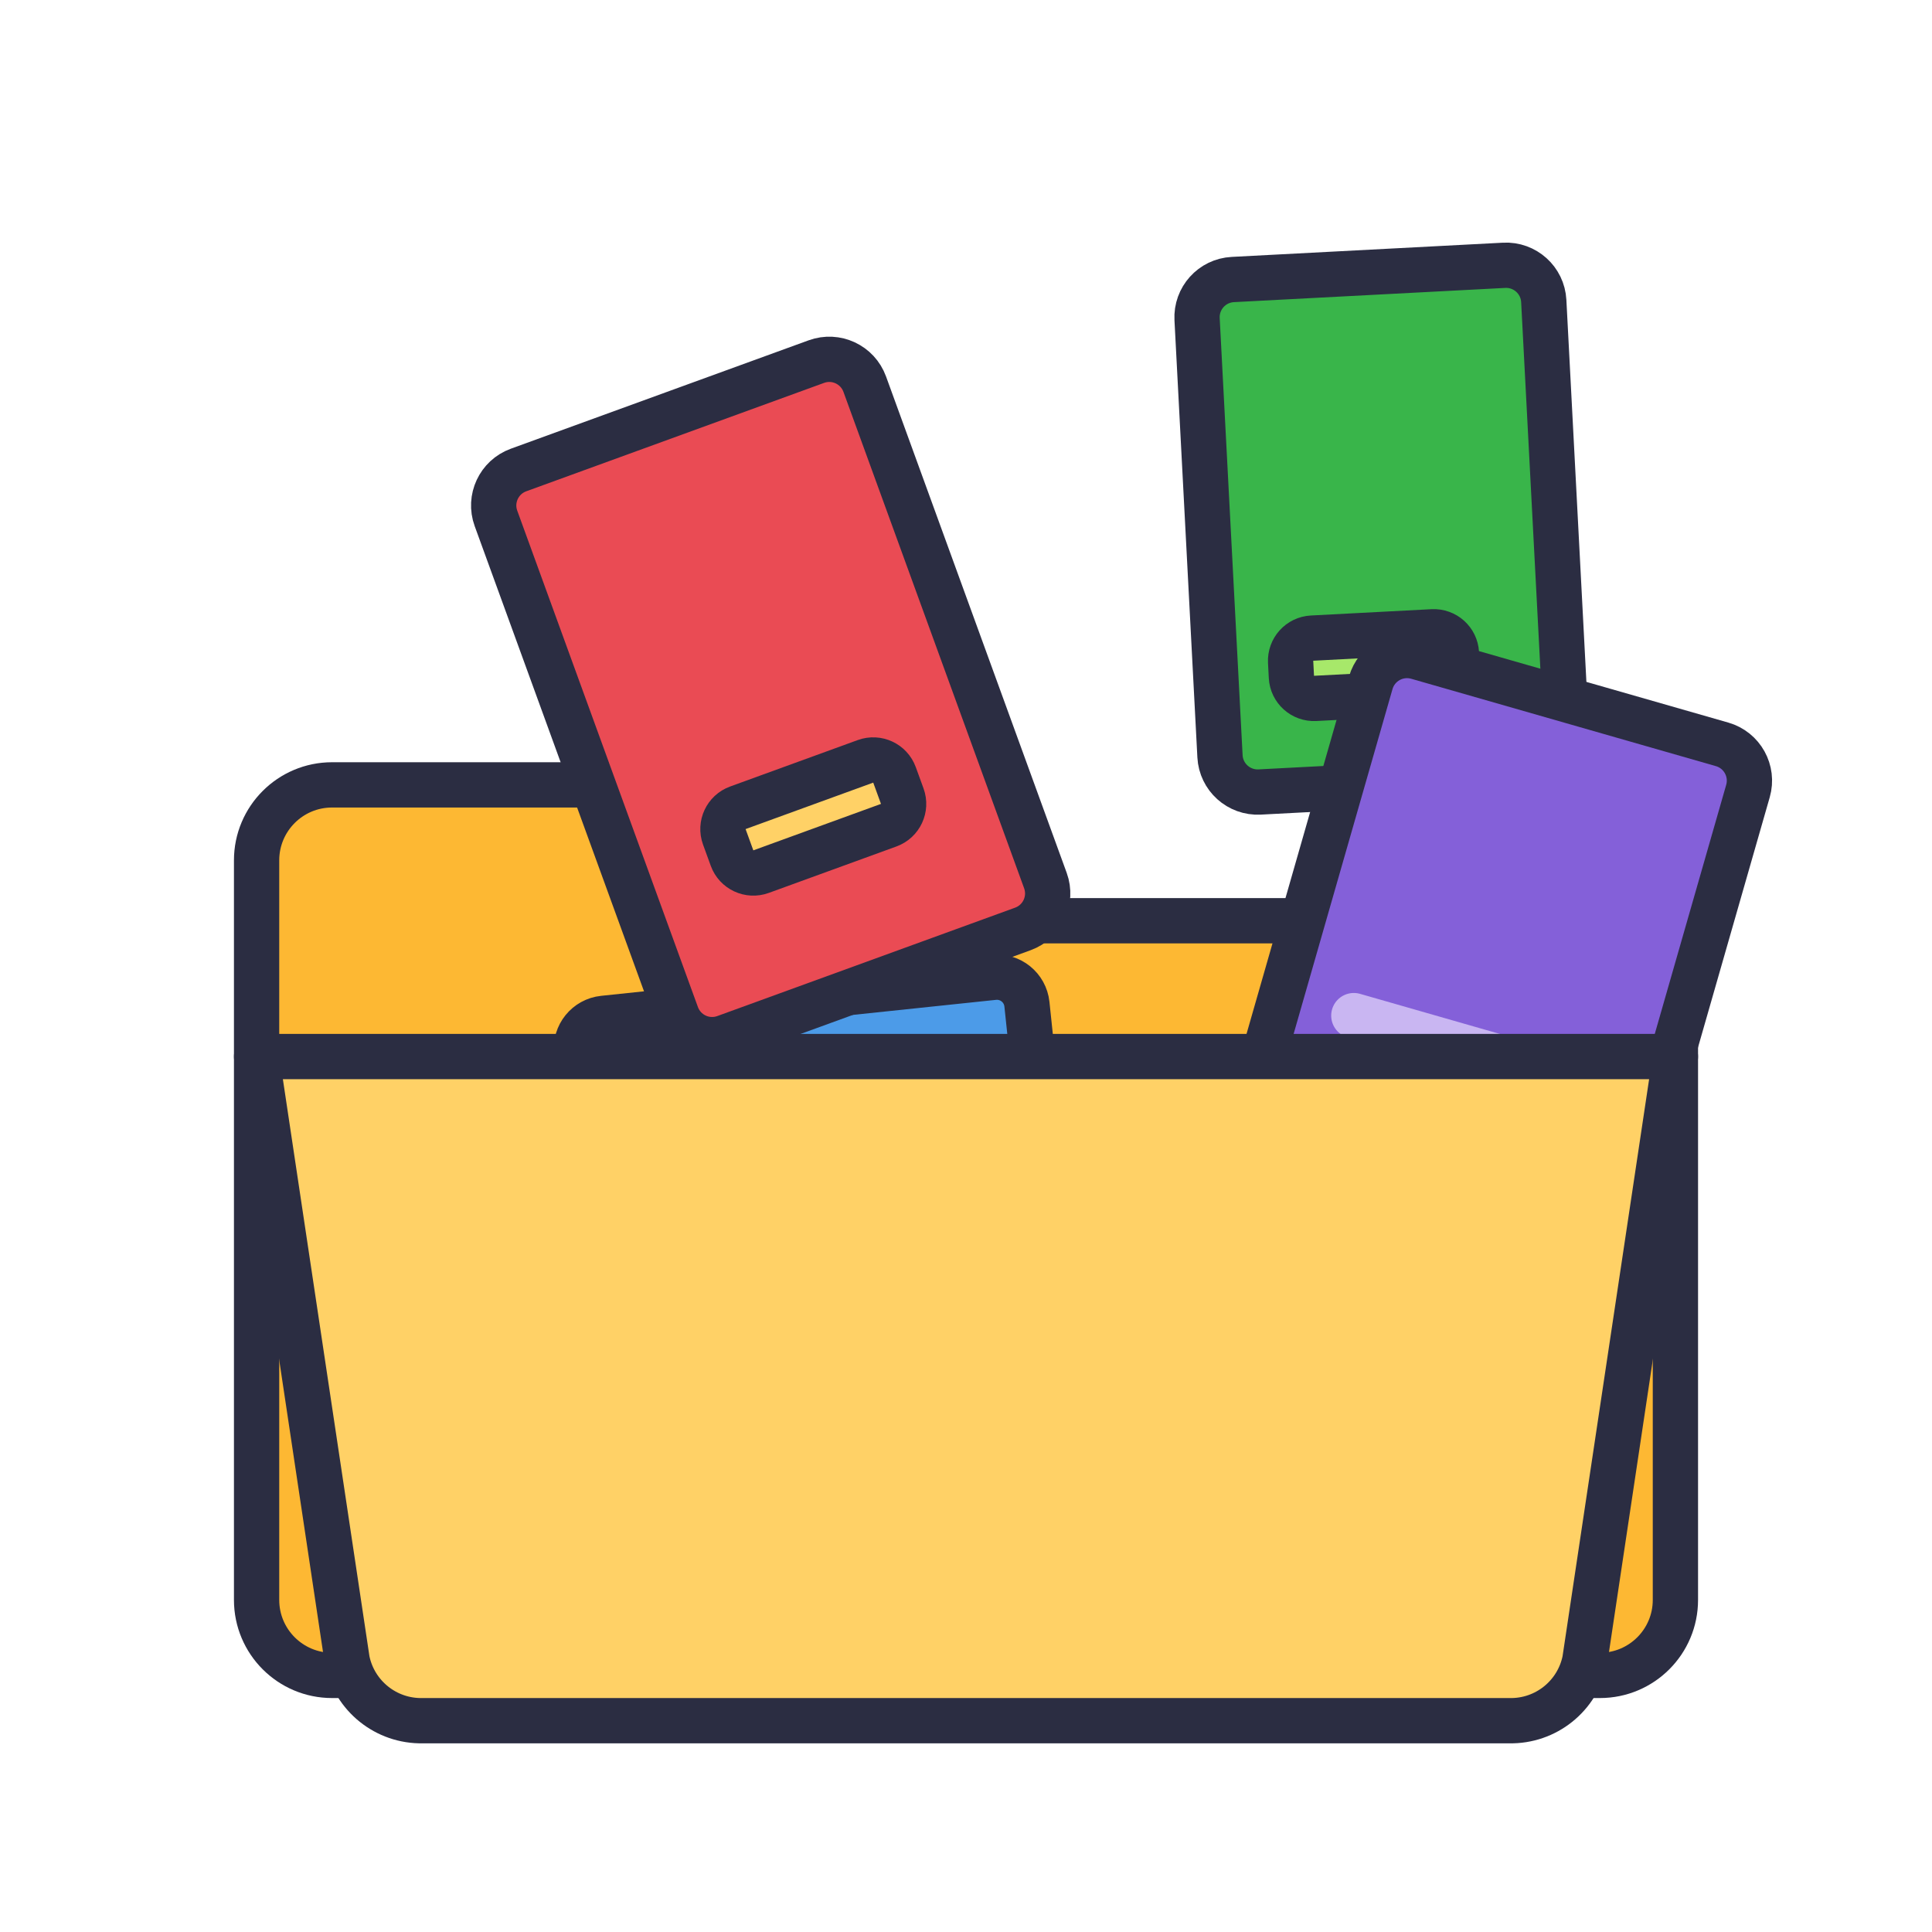
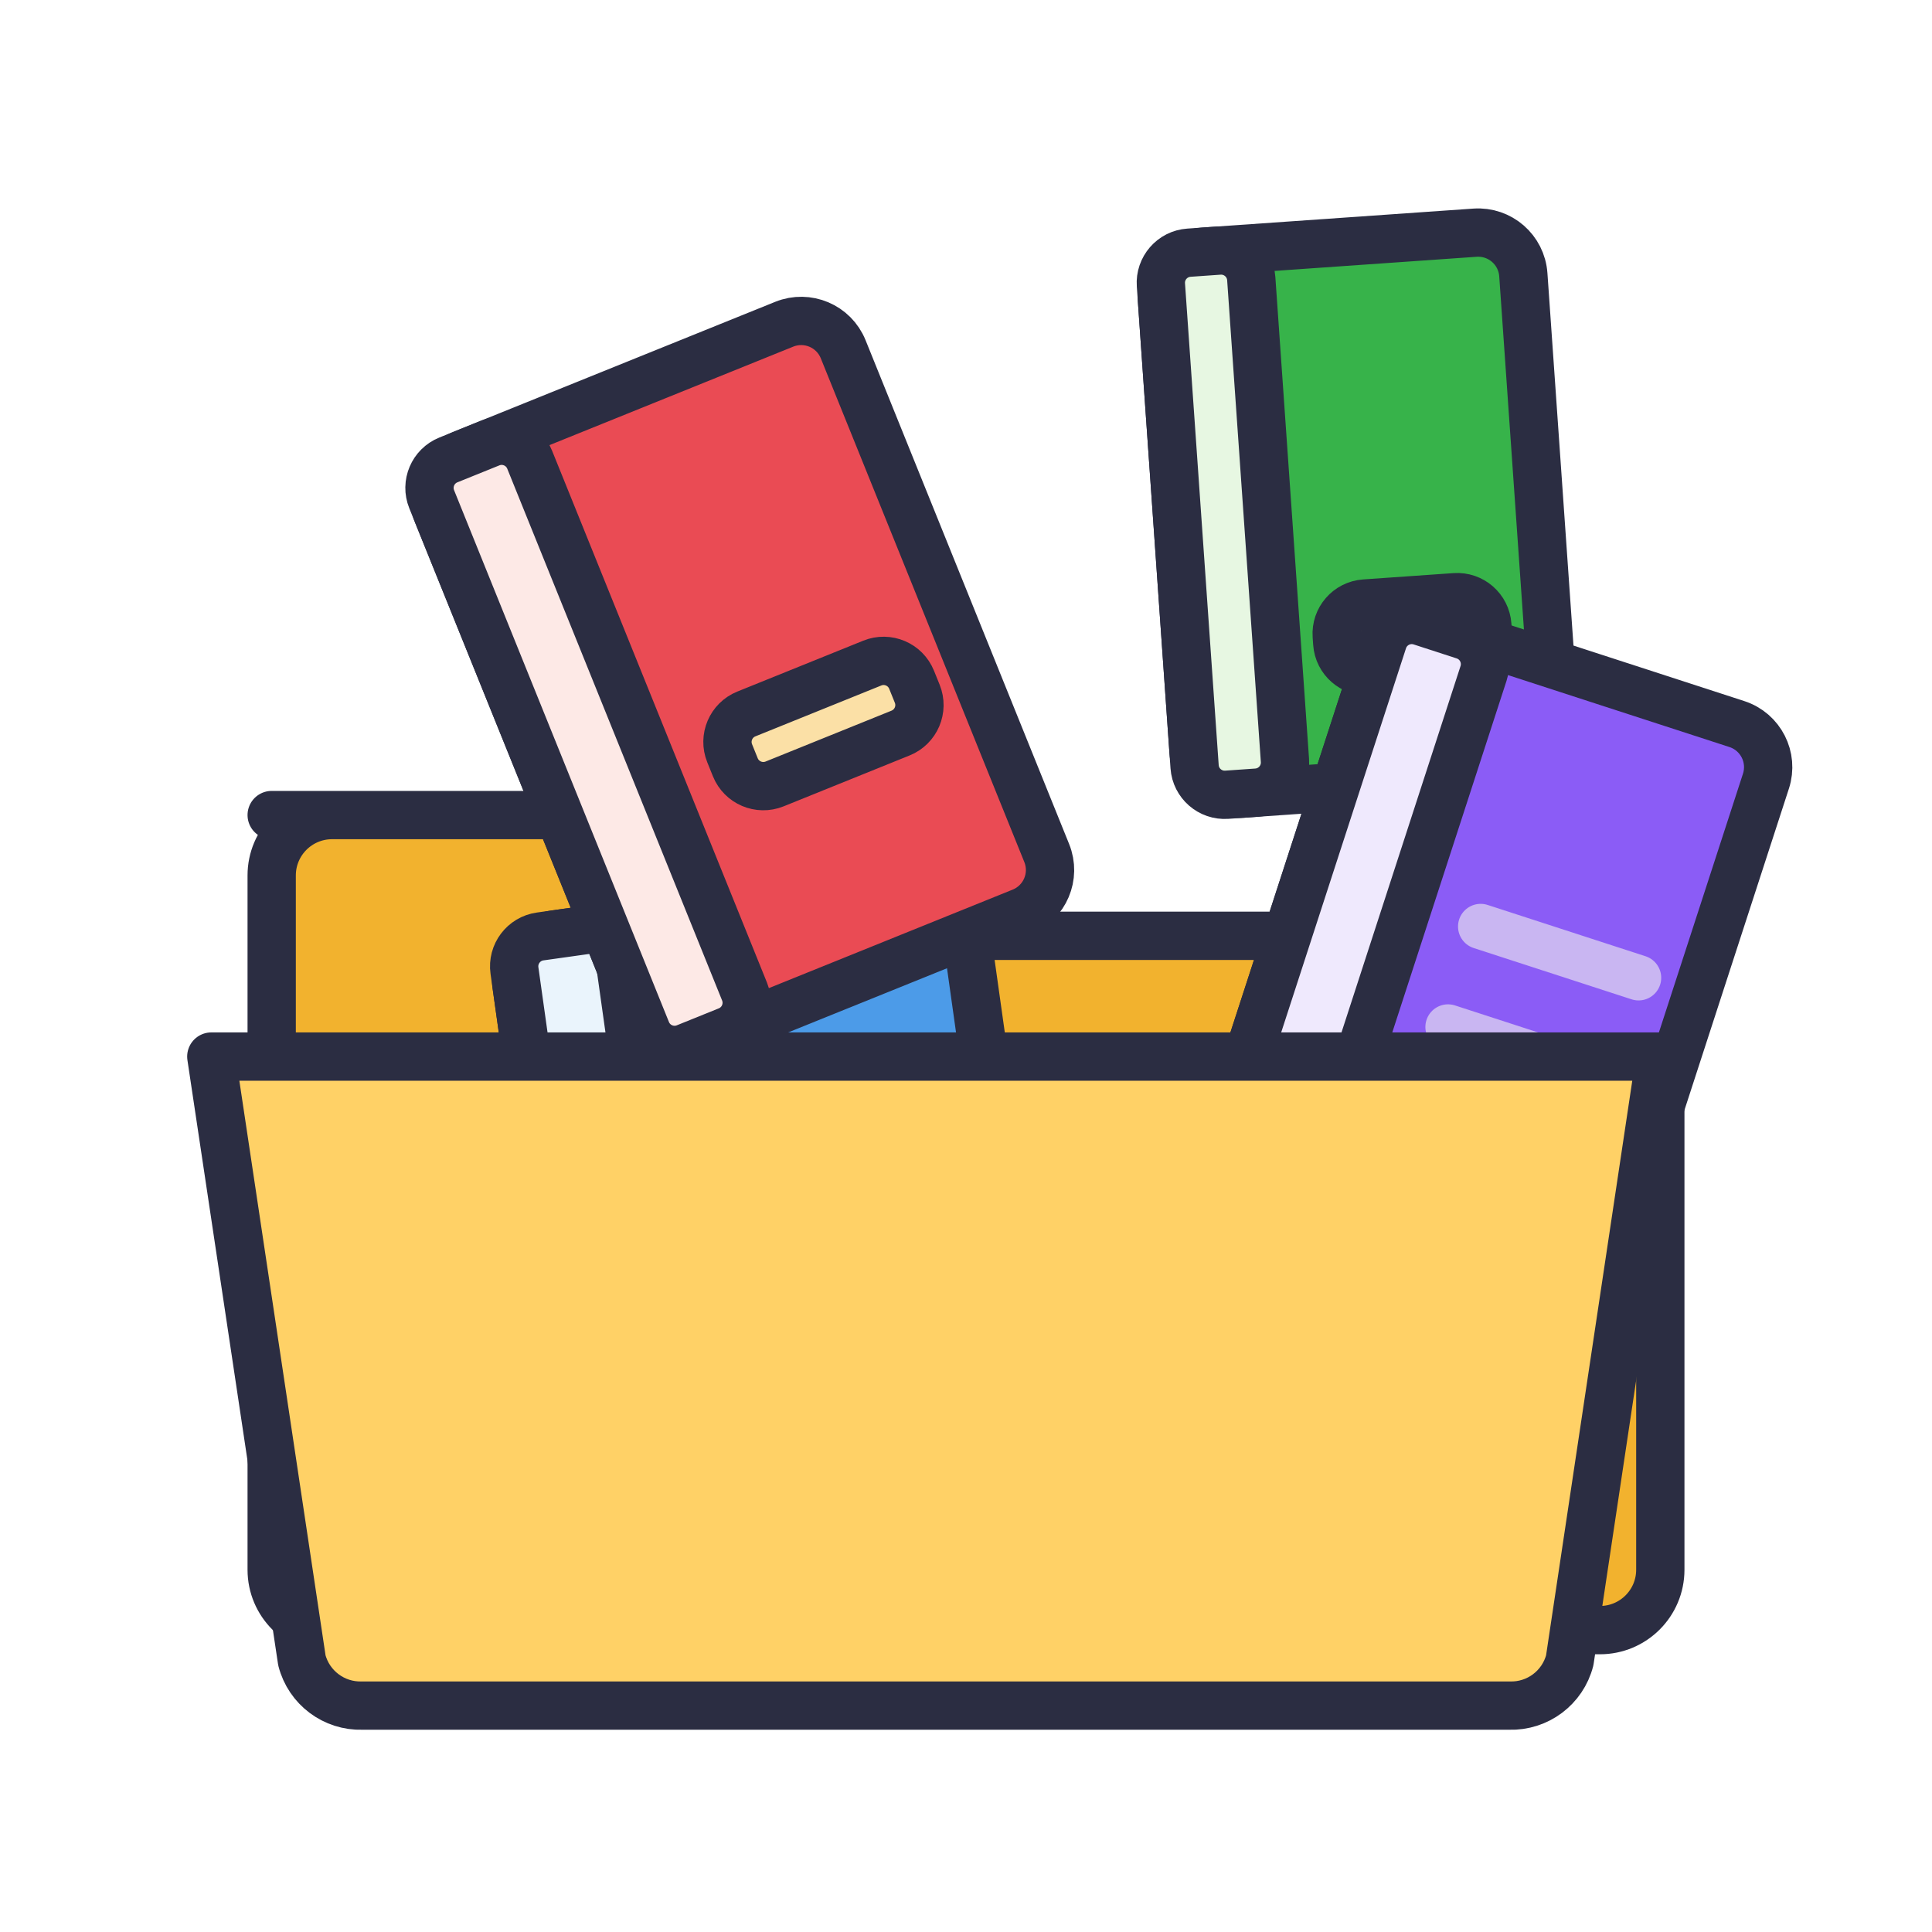
<svg xmlns="http://www.w3.org/2000/svg" viewBox="0 0 128 128" width="128" height="128">
-   <g stroke="#2B2D42" stroke-width="3" stroke-linejoin="round" stroke-linecap="round">
-     <path d="M22 52 h30 l8 9 h46 a5 5 0 0 1 5 5 v40 a5 5 0 0 1 -5 5 H22 a5 5 0 0 1 -5 -5 V57 a5 5 0 0 1 5 -5 z" fill="#FDB833" />
-     <rect x="40" y="66" width="30" height="40" rx="2" transform="rotate(-6 55 86)" fill="#4C9BE8" />
-     <g transform="rotate(-20 52 46)">
-       <rect x="38" y="26" width="26" height="40" rx="2.5" fill="#EA4B54" />
-       <rect x="45" y="52" width="12" height="4.5" rx="1.5" fill="#FFD166" />
+   <g stroke="#2B2D42" stroke-width="3.2" stroke-linejoin="round" stroke-linecap="round">
+     <path d="M18 54 h26 l8 8 h54 a4 4 0 0 1 4 4 v38 a4 4 0 0 1 -4 4 H22 a4 4 0 0 1 -4 -4 V58 a4 4 0 0 1 4 -4 z" fill="#F2B22E" />
+     <g transform="rotate(-8 52 84)">
+       <rect x="37" y="60" width="30" height="42" rx="3" fill="#4C9BE8" />
+       <rect x="37" y="60" width="7" height="42" rx="2" fill="#EAF4FC" />
+       <rect x="49" y="82" width="14" height="5" rx="2" fill="#BFE0F5" />
    </g>
-     <g transform="rotate(-3 92 34)">
-       <rect x="80" y="18" width="23" height="34" rx="2.5" fill="#39B54A" />
-       <rect x="85" y="42" width="11" height="4" rx="1.5" fill="#A7E86A" />
+     <g transform="rotate(-22 50 46)">
+       <rect x="35" y="24" width="29" height="42" rx="3" fill="#EA4B54" />
+       <rect x="35" y="24" width="7" height="42" rx="2" fill="#FDE9E6" />
+       <rect x="47" y="47" width="13" height="5" rx="2" fill="#FBE0A6" />
    </g>
-     <g transform="rotate(16 100 64)">
-       <rect x="86" y="46" width="26" height="38" rx="2.5" fill="#8460D9" />
-       <path d="M91 70 h13 M91 76 h13" stroke="#C9B6F2" stroke-width="3" />
+     <g transform="rotate(-4 90 34)">
+       <rect x="78" y="16" width="24" height="36" rx="3" fill="#37B34A" />
+       <rect x="78" y="16" width="6" height="36" rx="2" fill="#E7F7E2" />
+       <rect x="88" y="40" width="10" height="4.5" rx="2" fill="#A8E063" />
    </g>
-     <path d="M17 70 h94 l-6 40 a5 5 0 0 1 -5 4 H28 a5 5 0 0 1 -5 -4 z" fill="#FFD166" />
+     <g transform="rotate(18 100 62)">
+       <rect x="86" y="44" width="27" height="40" rx="3" fill="#8B5CF6" />
+       <rect x="86" y="44" width="7" height="40" rx="2" fill="#EFE9FD" />
+       <path d="M98 62 h11 M98 69 h11" stroke="#C9B6F2" stroke-width="3" />
+     </g>
+     <path d="M14 70 h96 l-6 40 a4 4 0 0 1 -4 3 H24 a4 4 0 0 1 -4 -3 z" fill="#FFD166" />
  </g>
</svg>
